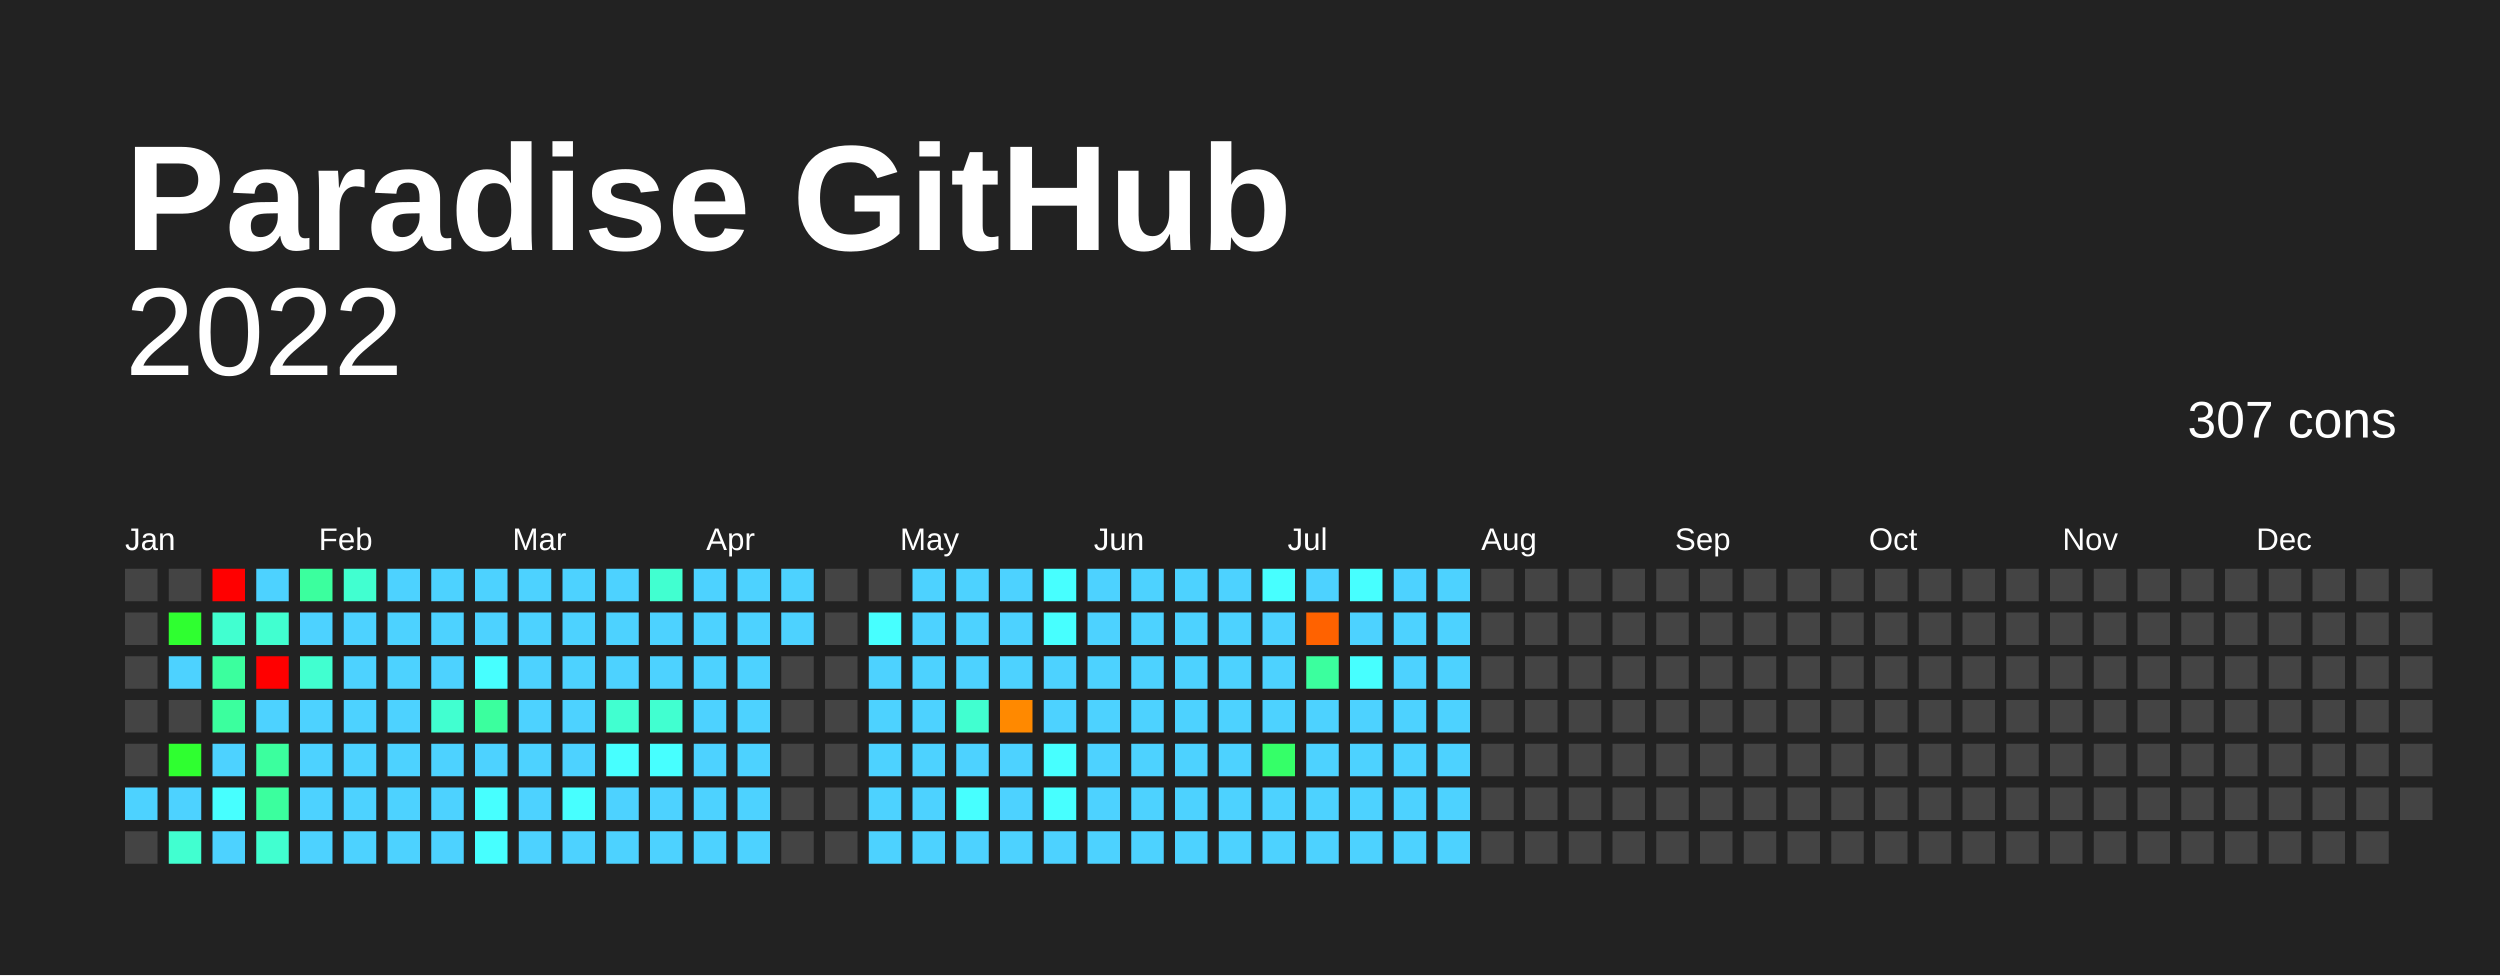
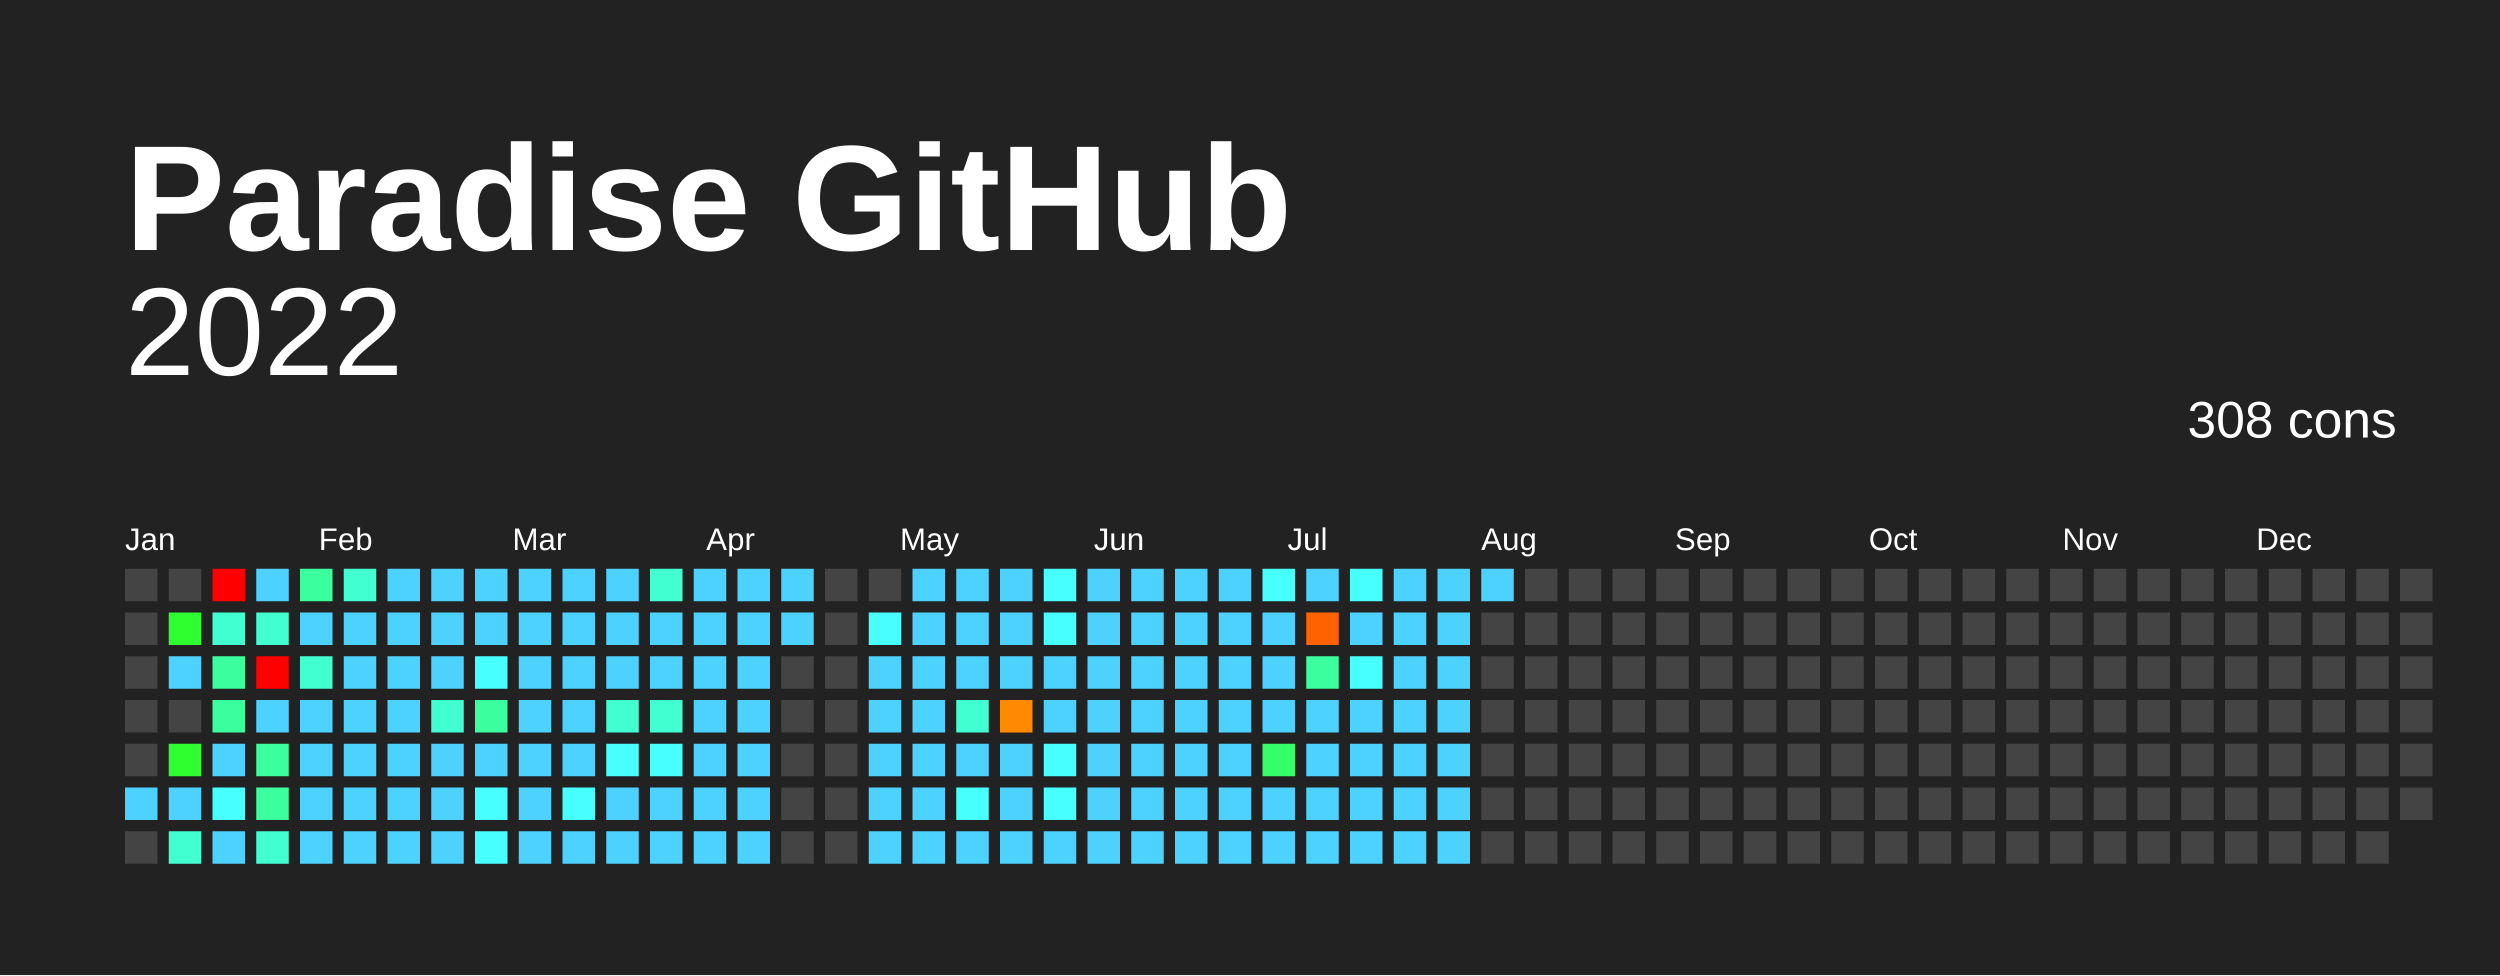
<svg xmlns="http://www.w3.org/2000/svg" baseProfile="full" height="78mm" version="1.1" viewBox="0,0,200,78" width="200mm">
  <defs />
  <rect fill="#222222" height="78" width="200" x="0" y="0" />
  <text fill="#FFFFFF" style="font-size:12px; font-family:Arial; font-weight:bold;" x="10" y="20">Paradise GitHub</text>
  <text alignment-baseline="hanging" fill="#FFFFFF" style="font-size:10.0px; font-family:Arial;" x="10" y="30">2022</text>
-   <text alignment-baseline="hanging" fill="#FFFFFF" style="font-size:4.125px; font-family:Arial;" x="175" y="35">307 cons</text>
+   <text alignment-baseline="hanging" fill="#FFFFFF" style="font-size:4.125px; font-family:Arial;" x="175" y="35">308 cons</text>
  <text fill="#FFFFFF" style="font-size:2.5px; font-family:Arial" x="10.0" y="44">Jan</text>
  <text fill="#FFFFFF" style="font-size:2.5px; font-family:Arial" x="25.5" y="44">Feb</text>
  <text fill="#FFFFFF" style="font-size:2.5px; font-family:Arial" x="41.0" y="44">Mar</text>
  <text fill="#FFFFFF" style="font-size:2.5px; font-family:Arial" x="56.5" y="44">Apr</text>
  <text fill="#FFFFFF" style="font-size:2.5px; font-family:Arial" x="72.0" y="44">May</text>
  <text fill="#FFFFFF" style="font-size:2.5px; font-family:Arial" x="87.5" y="44">Jun</text>
  <text fill="#FFFFFF" style="font-size:2.5px; font-family:Arial" x="103.0" y="44">Jul</text>
  <text fill="#FFFFFF" style="font-size:2.5px; font-family:Arial" x="118.5" y="44">Aug</text>
  <text fill="#FFFFFF" style="font-size:2.5px; font-family:Arial" x="134.0" y="44">Sep</text>
  <text fill="#FFFFFF" style="font-size:2.5px; font-family:Arial" x="149.5" y="44">Oct</text>
  <text fill="#FFFFFF" style="font-size:2.5px; font-family:Arial" x="165.0" y="44">Nov</text>
  <text fill="#FFFFFF" style="font-size:2.5px; font-family:Arial" x="180.5" y="44">Dec</text>
  <rect fill="#444444" height="2.6" width="2.6" x="10.0" y="45.5" />
  <rect fill="#444444" height="2.6" width="2.6" x="10.0" y="49.0" />
  <rect fill="#444444" height="2.6" width="2.6" x="10.0" y="52.5" />
  <rect fill="#444444" height="2.6" width="2.6" x="10.0" y="56.0" />
  <rect fill="#444444" height="2.6" width="2.6" x="10.0" y="59.5" />
  <rect fill="#4dd2ff" height="2.6" width="2.6" x="10.0" y="63.0" />
  <rect fill="#444444" height="2.6" width="2.6" x="10.0" y="66.5" />
  <rect fill="#444444" height="2.6" width="2.6" x="13.5" y="45.5" />
  <rect fill="#2fff30" height="2.6" width="2.6" x="13.5" y="49.0" />
  <rect fill="#4dd2ff" height="2.6" width="2.6" x="13.5" y="52.5" />
  <rect fill="#444444" height="2.6" width="2.6" x="13.5" y="56.0" />
  <rect fill="#2fff30" height="2.6" width="2.6" x="13.5" y="59.5" />
  <rect fill="#4dd2ff" height="2.6" width="2.6" x="13.5" y="63.0" />
  <rect fill="#41ffd0" height="2.6" width="2.6" x="13.5" y="66.5" />
  <rect fill="red" height="2.6" width="2.6" x="17.0" y="45.5" />
  <rect fill="#41ffd0" height="2.6" width="2.6" x="17.0" y="49.0" />
  <rect fill="#3bff9e" height="2.6" width="2.6" x="17.0" y="52.5" />
  <rect fill="#3bff9e" height="2.6" width="2.6" x="17.0" y="56.0" />
  <rect fill="#4dd2ff" height="2.6" width="2.6" x="17.0" y="59.5" />
  <rect fill="#47ffff" height="2.6" width="2.6" x="17.0" y="63.0" />
  <rect fill="#4dd2ff" height="2.6" width="2.6" x="17.0" y="66.5" />
  <rect fill="#4dd2ff" height="2.6" width="2.6" x="20.5" y="45.5" />
  <rect fill="#41ffd0" height="2.6" width="2.6" x="20.5" y="49.0" />
  <rect fill="red" height="2.6" width="2.6" x="20.5" y="52.5" />
  <rect fill="#4dd2ff" height="2.6" width="2.6" x="20.5" y="56.0" />
  <rect fill="#3bff9e" height="2.6" width="2.6" x="20.5" y="59.5" />
  <rect fill="#3bff9e" height="2.6" width="2.6" x="20.5" y="63.0" />
  <rect fill="#41ffd0" height="2.6" width="2.6" x="20.5" y="66.5" />
  <rect fill="#3bff9e" height="2.6" width="2.6" x="24.0" y="45.5" />
  <rect fill="#4dd2ff" height="2.6" width="2.6" x="24.0" y="49.0" />
  <rect fill="#41ffd0" height="2.6" width="2.6" x="24.0" y="52.5" />
  <rect fill="#4dd2ff" height="2.6" width="2.6" x="24.0" y="56.0" />
  <rect fill="#4dd2ff" height="2.6" width="2.6" x="24.0" y="59.5" />
  <rect fill="#4dd2ff" height="2.6" width="2.6" x="24.0" y="63.0" />
  <rect fill="#4dd2ff" height="2.6" width="2.6" x="24.0" y="66.5" />
  <rect fill="#41ffd0" height="2.6" width="2.6" x="27.5" y="45.5" />
  <rect fill="#4dd2ff" height="2.6" width="2.6" x="27.5" y="49.0" />
  <rect fill="#4dd2ff" height="2.6" width="2.6" x="27.5" y="52.5" />
  <rect fill="#4dd2ff" height="2.6" width="2.6" x="27.5" y="56.0" />
  <rect fill="#4dd2ff" height="2.6" width="2.6" x="27.5" y="59.5" />
  <rect fill="#4dd2ff" height="2.6" width="2.6" x="27.5" y="63.0" />
  <rect fill="#4dd2ff" height="2.6" width="2.6" x="27.5" y="66.5" />
  <rect fill="#4dd2ff" height="2.6" width="2.6" x="31.0" y="45.5" />
  <rect fill="#4dd2ff" height="2.6" width="2.6" x="31.0" y="49.0" />
  <rect fill="#4dd2ff" height="2.6" width="2.6" x="31.0" y="52.5" />
  <rect fill="#4dd2ff" height="2.6" width="2.6" x="31.0" y="56.0" />
  <rect fill="#4dd2ff" height="2.6" width="2.6" x="31.0" y="59.5" />
  <rect fill="#4dd2ff" height="2.6" width="2.6" x="31.0" y="63.0" />
  <rect fill="#4dd2ff" height="2.6" width="2.6" x="31.0" y="66.5" />
  <rect fill="#4dd2ff" height="2.6" width="2.6" x="34.5" y="45.5" />
  <rect fill="#4dd2ff" height="2.6" width="2.6" x="34.5" y="49.0" />
  <rect fill="#4dd2ff" height="2.6" width="2.6" x="34.5" y="52.5" />
  <rect fill="#41ffd0" height="2.6" width="2.6" x="34.5" y="56.0" />
  <rect fill="#4dd2ff" height="2.6" width="2.6" x="34.5" y="59.5" />
  <rect fill="#4dd2ff" height="2.6" width="2.6" x="34.5" y="63.0" />
  <rect fill="#4dd2ff" height="2.6" width="2.6" x="34.5" y="66.5" />
  <rect fill="#4dd2ff" height="2.6" width="2.6" x="38.0" y="45.5" />
  <rect fill="#4dd2ff" height="2.6" width="2.6" x="38.0" y="49.0" />
  <rect fill="#47ffff" height="2.6" width="2.6" x="38.0" y="52.5" />
  <rect fill="#3bff9e" height="2.6" width="2.6" x="38.0" y="56.0" />
  <rect fill="#4dd2ff" height="2.6" width="2.6" x="38.0" y="59.5" />
  <rect fill="#47ffff" height="2.6" width="2.6" x="38.0" y="63.0" />
  <rect fill="#47ffff" height="2.6" width="2.6" x="38.0" y="66.5" />
  <rect fill="#4dd2ff" height="2.6" width="2.6" x="41.5" y="45.5" />
  <rect fill="#4dd2ff" height="2.6" width="2.6" x="41.5" y="49.0" />
  <rect fill="#4dd2ff" height="2.6" width="2.6" x="41.5" y="52.5" />
  <rect fill="#4dd2ff" height="2.6" width="2.6" x="41.5" y="56.0" />
  <rect fill="#4dd2ff" height="2.6" width="2.6" x="41.5" y="59.5" />
  <rect fill="#4dd2ff" height="2.6" width="2.6" x="41.5" y="63.0" />
  <rect fill="#4dd2ff" height="2.6" width="2.6" x="41.5" y="66.5" />
  <rect fill="#4dd2ff" height="2.6" width="2.6" x="45.0" y="45.5" />
  <rect fill="#4dd2ff" height="2.6" width="2.6" x="45.0" y="49.0" />
  <rect fill="#4dd2ff" height="2.6" width="2.6" x="45.0" y="52.5" />
  <rect fill="#4dd2ff" height="2.6" width="2.6" x="45.0" y="56.0" />
  <rect fill="#4dd2ff" height="2.6" width="2.6" x="45.0" y="59.5" />
  <rect fill="#47ffff" height="2.6" width="2.6" x="45.0" y="63.0" />
  <rect fill="#4dd2ff" height="2.6" width="2.6" x="45.0" y="66.5" />
  <rect fill="#4dd2ff" height="2.6" width="2.6" x="48.5" y="45.5" />
  <rect fill="#4dd2ff" height="2.6" width="2.6" x="48.5" y="49.0" />
  <rect fill="#4dd2ff" height="2.6" width="2.6" x="48.5" y="52.5" />
  <rect fill="#41ffd0" height="2.6" width="2.6" x="48.5" y="56.0" />
  <rect fill="#47ffff" height="2.6" width="2.6" x="48.5" y="59.5" />
  <rect fill="#4dd2ff" height="2.6" width="2.6" x="48.5" y="63.0" />
  <rect fill="#4dd2ff" height="2.6" width="2.6" x="48.5" y="66.5" />
  <rect fill="#41ffd0" height="2.6" width="2.6" x="52.0" y="45.5" />
  <rect fill="#4dd2ff" height="2.6" width="2.6" x="52.0" y="49.0" />
  <rect fill="#4dd2ff" height="2.6" width="2.6" x="52.0" y="52.5" />
  <rect fill="#41ffd0" height="2.6" width="2.6" x="52.0" y="56.0" />
  <rect fill="#47ffff" height="2.6" width="2.6" x="52.0" y="59.5" />
  <rect fill="#4dd2ff" height="2.6" width="2.6" x="52.0" y="63.0" />
  <rect fill="#4dd2ff" height="2.6" width="2.6" x="52.0" y="66.5" />
  <rect fill="#4dd2ff" height="2.6" width="2.6" x="55.5" y="45.5" />
  <rect fill="#4dd2ff" height="2.6" width="2.6" x="55.5" y="49.0" />
  <rect fill="#4dd2ff" height="2.6" width="2.6" x="55.5" y="52.5" />
  <rect fill="#4dd2ff" height="2.6" width="2.6" x="55.5" y="56.0" />
  <rect fill="#4dd2ff" height="2.6" width="2.6" x="55.5" y="59.5" />
  <rect fill="#4dd2ff" height="2.6" width="2.6" x="55.5" y="63.0" />
  <rect fill="#4dd2ff" height="2.6" width="2.6" x="55.5" y="66.5" />
  <rect fill="#4dd2ff" height="2.6" width="2.6" x="59.0" y="45.5" />
  <rect fill="#4dd2ff" height="2.6" width="2.6" x="59.0" y="49.0" />
  <rect fill="#4dd2ff" height="2.6" width="2.6" x="59.0" y="52.5" />
  <rect fill="#4dd2ff" height="2.6" width="2.6" x="59.0" y="56.0" />
  <rect fill="#4dd2ff" height="2.6" width="2.6" x="59.0" y="59.5" />
  <rect fill="#4dd2ff" height="2.6" width="2.6" x="59.0" y="63.0" />
  <rect fill="#4dd2ff" height="2.6" width="2.6" x="59.0" y="66.5" />
  <rect fill="#4dd2ff" height="2.6" width="2.6" x="62.5" y="45.5" />
  <rect fill="#4dd2ff" height="2.6" width="2.6" x="62.5" y="49.0" />
  <rect fill="#444444" height="2.6" width="2.6" x="62.5" y="52.5" />
  <rect fill="#444444" height="2.6" width="2.6" x="62.5" y="56.0" />
  <rect fill="#444444" height="2.6" width="2.6" x="62.5" y="59.5" />
  <rect fill="#444444" height="2.6" width="2.6" x="62.5" y="63.0" />
  <rect fill="#444444" height="2.6" width="2.6" x="62.5" y="66.5" />
  <rect fill="#444444" height="2.6" width="2.6" x="66.0" y="45.5" />
  <rect fill="#444444" height="2.6" width="2.6" x="66.0" y="49.0" />
  <rect fill="#444444" height="2.6" width="2.6" x="66.0" y="52.5" />
  <rect fill="#444444" height="2.6" width="2.6" x="66.0" y="56.0" />
  <rect fill="#444444" height="2.6" width="2.6" x="66.0" y="59.5" />
  <rect fill="#444444" height="2.6" width="2.6" x="66.0" y="63.0" />
  <rect fill="#444444" height="2.6" width="2.6" x="66.0" y="66.5" />
  <rect fill="#444444" height="2.6" width="2.6" x="69.5" y="45.5" />
  <rect fill="#47ffff" height="2.6" width="2.6" x="69.5" y="49.0" />
  <rect fill="#4dd2ff" height="2.6" width="2.6" x="69.5" y="52.5" />
  <rect fill="#4dd2ff" height="2.6" width="2.6" x="69.5" y="56.0" />
  <rect fill="#4dd2ff" height="2.6" width="2.6" x="69.5" y="59.5" />
  <rect fill="#4dd2ff" height="2.6" width="2.6" x="69.5" y="63.0" />
  <rect fill="#4dd2ff" height="2.6" width="2.6" x="69.5" y="66.5" />
  <rect fill="#4dd2ff" height="2.6" width="2.6" x="73.0" y="45.5" />
  <rect fill="#4dd2ff" height="2.6" width="2.6" x="73.0" y="49.0" />
  <rect fill="#4dd2ff" height="2.6" width="2.6" x="73.0" y="52.5" />
  <rect fill="#4dd2ff" height="2.6" width="2.6" x="73.0" y="56.0" />
  <rect fill="#4dd2ff" height="2.6" width="2.6" x="73.0" y="59.5" />
  <rect fill="#4dd2ff" height="2.6" width="2.6" x="73.0" y="63.0" />
  <rect fill="#4dd2ff" height="2.6" width="2.6" x="73.0" y="66.5" />
  <rect fill="#4dd2ff" height="2.6" width="2.6" x="76.5" y="45.5" />
  <rect fill="#4dd2ff" height="2.6" width="2.6" x="76.5" y="49.0" />
  <rect fill="#4dd2ff" height="2.6" width="2.6" x="76.5" y="52.5" />
  <rect fill="#41ffd0" height="2.6" width="2.6" x="76.5" y="56.0" />
  <rect fill="#4dd2ff" height="2.6" width="2.6" x="76.5" y="59.5" />
  <rect fill="#47ffff" height="2.6" width="2.6" x="76.5" y="63.0" />
  <rect fill="#4dd2ff" height="2.6" width="2.6" x="76.5" y="66.5" />
  <rect fill="#4dd2ff" height="2.6" width="2.6" x="80.0" y="45.5" />
  <rect fill="#4dd2ff" height="2.6" width="2.6" x="80.0" y="49.0" />
  <rect fill="#4dd2ff" height="2.6" width="2.6" x="80.0" y="52.5" />
  <rect fill="#ff8900" height="2.6" width="2.6" x="80.0" y="56.0" />
  <rect fill="#4dd2ff" height="2.6" width="2.6" x="80.0" y="59.5" />
  <rect fill="#4dd2ff" height="2.6" width="2.6" x="80.0" y="63.0" />
  <rect fill="#4dd2ff" height="2.6" width="2.6" x="80.0" y="66.5" />
  <rect fill="#47ffff" height="2.6" width="2.6" x="83.5" y="45.5" />
  <rect fill="#47ffff" height="2.6" width="2.6" x="83.5" y="49.0" />
  <rect fill="#4dd2ff" height="2.6" width="2.6" x="83.5" y="52.5" />
  <rect fill="#4dd2ff" height="2.6" width="2.6" x="83.5" y="56.0" />
  <rect fill="#47ffff" height="2.6" width="2.6" x="83.5" y="59.5" />
  <rect fill="#47ffff" height="2.6" width="2.6" x="83.5" y="63.0" />
  <rect fill="#4dd2ff" height="2.6" width="2.6" x="83.5" y="66.5" />
  <rect fill="#4dd2ff" height="2.6" width="2.6" x="87.0" y="45.5" />
  <rect fill="#4dd2ff" height="2.6" width="2.6" x="87.0" y="49.0" />
  <rect fill="#4dd2ff" height="2.6" width="2.6" x="87.0" y="52.5" />
  <rect fill="#4dd2ff" height="2.6" width="2.6" x="87.0" y="56.0" />
  <rect fill="#4dd2ff" height="2.6" width="2.6" x="87.0" y="59.5" />
  <rect fill="#4dd2ff" height="2.6" width="2.6" x="87.0" y="63.0" />
  <rect fill="#4dd2ff" height="2.6" width="2.6" x="87.0" y="66.5" />
  <rect fill="#4dd2ff" height="2.6" width="2.6" x="90.5" y="45.5" />
  <rect fill="#4dd2ff" height="2.6" width="2.6" x="90.5" y="49.0" />
  <rect fill="#4dd2ff" height="2.6" width="2.6" x="90.5" y="52.5" />
  <rect fill="#4dd2ff" height="2.6" width="2.6" x="90.5" y="56.0" />
  <rect fill="#4dd2ff" height="2.6" width="2.6" x="90.5" y="59.5" />
  <rect fill="#4dd2ff" height="2.6" width="2.6" x="90.5" y="63.0" />
  <rect fill="#4dd2ff" height="2.6" width="2.6" x="90.5" y="66.5" />
  <rect fill="#4dd2ff" height="2.6" width="2.6" x="94.0" y="45.5" />
  <rect fill="#4dd2ff" height="2.6" width="2.6" x="94.0" y="49.0" />
  <rect fill="#4dd2ff" height="2.6" width="2.6" x="94.0" y="52.5" />
  <rect fill="#4dd2ff" height="2.6" width="2.6" x="94.0" y="56.0" />
  <rect fill="#4dd2ff" height="2.6" width="2.6" x="94.0" y="59.5" />
  <rect fill="#4dd2ff" height="2.6" width="2.6" x="94.0" y="63.0" />
  <rect fill="#4dd2ff" height="2.6" width="2.6" x="94.0" y="66.5" />
  <rect fill="#4dd2ff" height="2.6" width="2.6" x="97.5" y="45.5" />
  <rect fill="#4dd2ff" height="2.6" width="2.6" x="97.5" y="49.0" />
  <rect fill="#4dd2ff" height="2.6" width="2.6" x="97.5" y="52.5" />
  <rect fill="#4dd2ff" height="2.6" width="2.6" x="97.5" y="56.0" />
  <rect fill="#4dd2ff" height="2.6" width="2.6" x="97.5" y="59.5" />
  <rect fill="#4dd2ff" height="2.6" width="2.6" x="97.5" y="63.0" />
  <rect fill="#4dd2ff" height="2.6" width="2.6" x="97.5" y="66.5" />
  <rect fill="#47ffff" height="2.6" width="2.6" x="101.0" y="45.5" />
  <rect fill="#4dd2ff" height="2.6" width="2.6" x="101.0" y="49.0" />
  <rect fill="#4dd2ff" height="2.6" width="2.6" x="101.0" y="52.5" />
  <rect fill="#4dd2ff" height="2.6" width="2.6" x="101.0" y="56.0" />
  <rect fill="#35ff68" height="2.6" width="2.6" x="101.0" y="59.5" />
  <rect fill="#4dd2ff" height="2.6" width="2.6" x="101.0" y="63.0" />
  <rect fill="#4dd2ff" height="2.6" width="2.6" x="101.0" y="66.5" />
  <rect fill="#4dd2ff" height="2.6" width="2.6" x="104.5" y="45.5" />
  <rect fill="#ff6200" height="2.6" width="2.6" x="104.5" y="49.0" />
  <rect fill="#3bff9e" height="2.6" width="2.6" x="104.5" y="52.5" />
  <rect fill="#4dd2ff" height="2.6" width="2.6" x="104.5" y="56.0" />
  <rect fill="#4dd2ff" height="2.6" width="2.6" x="104.5" y="59.5" />
  <rect fill="#4dd2ff" height="2.6" width="2.6" x="104.5" y="63.0" />
  <rect fill="#4dd2ff" height="2.6" width="2.6" x="104.5" y="66.5" />
  <rect fill="#47ffff" height="2.6" width="2.6" x="108.0" y="45.5" />
  <rect fill="#4dd2ff" height="2.6" width="2.6" x="108.0" y="49.0" />
  <rect fill="#47ffff" height="2.6" width="2.6" x="108.0" y="52.5" />
  <rect fill="#4dd2ff" height="2.6" width="2.6" x="108.0" y="56.0" />
  <rect fill="#4dd2ff" height="2.6" width="2.6" x="108.0" y="59.5" />
  <rect fill="#4dd2ff" height="2.6" width="2.6" x="108.0" y="63.0" />
  <rect fill="#4dd2ff" height="2.6" width="2.6" x="108.0" y="66.5" />
  <rect fill="#4dd2ff" height="2.6" width="2.6" x="111.5" y="45.5" />
  <rect fill="#4dd2ff" height="2.6" width="2.6" x="111.5" y="49.0" />
  <rect fill="#4dd2ff" height="2.6" width="2.6" x="111.5" y="52.5" />
  <rect fill="#4dd2ff" height="2.6" width="2.6" x="111.5" y="56.0" />
  <rect fill="#4dd2ff" height="2.6" width="2.6" x="111.5" y="59.5" />
  <rect fill="#4dd2ff" height="2.6" width="2.6" x="111.5" y="63.0" />
  <rect fill="#4dd2ff" height="2.6" width="2.6" x="111.5" y="66.5" />
  <rect fill="#4dd2ff" height="2.6" width="2.6" x="115.0" y="45.5" />
  <rect fill="#4dd2ff" height="2.6" width="2.6" x="115.0" y="49.0" />
  <rect fill="#4dd2ff" height="2.6" width="2.6" x="115.0" y="52.5" />
  <rect fill="#4dd2ff" height="2.6" width="2.6" x="115.0" y="56.0" />
  <rect fill="#4dd2ff" height="2.6" width="2.6" x="115.0" y="59.5" />
  <rect fill="#4dd2ff" height="2.6" width="2.6" x="115.0" y="63.0" />
  <rect fill="#4dd2ff" height="2.6" width="2.6" x="115.0" y="66.5" />
-   <rect fill="#444444" height="2.6" width="2.6" x="118.5" y="45.5" />
+   <rect fill="#4dd2ff" height="2.6" width="2.6" x="118.5" y="45.5" />
  <rect fill="#444444" height="2.6" width="2.6" x="118.5" y="49.0" />
  <rect fill="#444444" height="2.6" width="2.6" x="118.5" y="52.5" />
  <rect fill="#444444" height="2.6" width="2.6" x="118.5" y="56.0" />
  <rect fill="#444444" height="2.6" width="2.6" x="118.5" y="59.5" />
  <rect fill="#444444" height="2.6" width="2.6" x="118.5" y="63.0" />
  <rect fill="#444444" height="2.6" width="2.6" x="118.5" y="66.5" />
  <rect fill="#444444" height="2.6" width="2.6" x="122.0" y="45.5" />
  <rect fill="#444444" height="2.6" width="2.6" x="122.0" y="49.0" />
  <rect fill="#444444" height="2.6" width="2.6" x="122.0" y="52.5" />
  <rect fill="#444444" height="2.6" width="2.6" x="122.0" y="56.0" />
  <rect fill="#444444" height="2.6" width="2.6" x="122.0" y="59.5" />
  <rect fill="#444444" height="2.6" width="2.6" x="122.0" y="63.0" />
  <rect fill="#444444" height="2.6" width="2.6" x="122.0" y="66.5" />
  <rect fill="#444444" height="2.6" width="2.6" x="125.5" y="45.5" />
  <rect fill="#444444" height="2.6" width="2.6" x="125.5" y="49.0" />
  <rect fill="#444444" height="2.6" width="2.6" x="125.5" y="52.5" />
  <rect fill="#444444" height="2.6" width="2.6" x="125.5" y="56.0" />
  <rect fill="#444444" height="2.6" width="2.6" x="125.5" y="59.5" />
  <rect fill="#444444" height="2.6" width="2.6" x="125.5" y="63.0" />
  <rect fill="#444444" height="2.6" width="2.6" x="125.5" y="66.5" />
  <rect fill="#444444" height="2.6" width="2.6" x="129.0" y="45.5" />
  <rect fill="#444444" height="2.6" width="2.6" x="129.0" y="49.0" />
  <rect fill="#444444" height="2.6" width="2.6" x="129.0" y="52.5" />
  <rect fill="#444444" height="2.6" width="2.6" x="129.0" y="56.0" />
  <rect fill="#444444" height="2.6" width="2.6" x="129.0" y="59.5" />
  <rect fill="#444444" height="2.6" width="2.6" x="129.0" y="63.0" />
  <rect fill="#444444" height="2.6" width="2.6" x="129.0" y="66.5" />
  <rect fill="#444444" height="2.6" width="2.6" x="132.5" y="45.5" />
  <rect fill="#444444" height="2.6" width="2.6" x="132.5" y="49.0" />
  <rect fill="#444444" height="2.6" width="2.6" x="132.5" y="52.5" />
  <rect fill="#444444" height="2.6" width="2.6" x="132.5" y="56.0" />
  <rect fill="#444444" height="2.6" width="2.6" x="132.5" y="59.5" />
  <rect fill="#444444" height="2.6" width="2.6" x="132.5" y="63.0" />
  <rect fill="#444444" height="2.6" width="2.6" x="132.5" y="66.5" />
  <rect fill="#444444" height="2.6" width="2.6" x="136.0" y="45.5" />
  <rect fill="#444444" height="2.6" width="2.6" x="136.0" y="49.0" />
  <rect fill="#444444" height="2.6" width="2.6" x="136.0" y="52.5" />
  <rect fill="#444444" height="2.6" width="2.6" x="136.0" y="56.0" />
  <rect fill="#444444" height="2.6" width="2.6" x="136.0" y="59.5" />
  <rect fill="#444444" height="2.6" width="2.6" x="136.0" y="63.0" />
  <rect fill="#444444" height="2.6" width="2.6" x="136.0" y="66.5" />
  <rect fill="#444444" height="2.6" width="2.6" x="139.5" y="45.5" />
  <rect fill="#444444" height="2.6" width="2.6" x="139.5" y="49.0" />
  <rect fill="#444444" height="2.6" width="2.6" x="139.5" y="52.5" />
  <rect fill="#444444" height="2.6" width="2.6" x="139.5" y="56.0" />
  <rect fill="#444444" height="2.6" width="2.6" x="139.5" y="59.5" />
  <rect fill="#444444" height="2.6" width="2.6" x="139.5" y="63.0" />
  <rect fill="#444444" height="2.6" width="2.6" x="139.5" y="66.5" />
  <rect fill="#444444" height="2.6" width="2.6" x="143.0" y="45.5" />
  <rect fill="#444444" height="2.6" width="2.6" x="143.0" y="49.0" />
  <rect fill="#444444" height="2.6" width="2.6" x="143.0" y="52.5" />
  <rect fill="#444444" height="2.6" width="2.6" x="143.0" y="56.0" />
  <rect fill="#444444" height="2.6" width="2.6" x="143.0" y="59.5" />
  <rect fill="#444444" height="2.6" width="2.6" x="143.0" y="63.0" />
  <rect fill="#444444" height="2.6" width="2.6" x="143.0" y="66.5" />
  <rect fill="#444444" height="2.6" width="2.6" x="146.5" y="45.5" />
  <rect fill="#444444" height="2.6" width="2.6" x="146.5" y="49.0" />
  <rect fill="#444444" height="2.6" width="2.6" x="146.5" y="52.5" />
  <rect fill="#444444" height="2.6" width="2.6" x="146.5" y="56.0" />
  <rect fill="#444444" height="2.6" width="2.6" x="146.5" y="59.5" />
  <rect fill="#444444" height="2.6" width="2.6" x="146.5" y="63.0" />
  <rect fill="#444444" height="2.6" width="2.6" x="146.5" y="66.5" />
  <rect fill="#444444" height="2.6" width="2.6" x="150.0" y="45.5" />
  <rect fill="#444444" height="2.6" width="2.6" x="150.0" y="49.0" />
  <rect fill="#444444" height="2.6" width="2.6" x="150.0" y="52.5" />
  <rect fill="#444444" height="2.6" width="2.6" x="150.0" y="56.0" />
  <rect fill="#444444" height="2.6" width="2.6" x="150.0" y="59.5" />
  <rect fill="#444444" height="2.6" width="2.6" x="150.0" y="63.0" />
  <rect fill="#444444" height="2.6" width="2.6" x="150.0" y="66.5" />
  <rect fill="#444444" height="2.6" width="2.6" x="153.5" y="45.5" />
  <rect fill="#444444" height="2.6" width="2.6" x="153.5" y="49.0" />
  <rect fill="#444444" height="2.6" width="2.6" x="153.5" y="52.5" />
  <rect fill="#444444" height="2.6" width="2.6" x="153.5" y="56.0" />
  <rect fill="#444444" height="2.6" width="2.6" x="153.5" y="59.5" />
  <rect fill="#444444" height="2.6" width="2.6" x="153.5" y="63.0" />
  <rect fill="#444444" height="2.6" width="2.6" x="153.5" y="66.5" />
  <rect fill="#444444" height="2.6" width="2.6" x="157.0" y="45.5" />
  <rect fill="#444444" height="2.6" width="2.6" x="157.0" y="49.0" />
  <rect fill="#444444" height="2.6" width="2.6" x="157.0" y="52.5" />
  <rect fill="#444444" height="2.6" width="2.6" x="157.0" y="56.0" />
  <rect fill="#444444" height="2.6" width="2.6" x="157.0" y="59.5" />
  <rect fill="#444444" height="2.6" width="2.6" x="157.0" y="63.0" />
  <rect fill="#444444" height="2.6" width="2.6" x="157.0" y="66.5" />
  <rect fill="#444444" height="2.6" width="2.6" x="160.5" y="45.5" />
  <rect fill="#444444" height="2.6" width="2.6" x="160.5" y="49.0" />
  <rect fill="#444444" height="2.6" width="2.6" x="160.5" y="52.5" />
  <rect fill="#444444" height="2.6" width="2.6" x="160.5" y="56.0" />
  <rect fill="#444444" height="2.6" width="2.6" x="160.5" y="59.5" />
  <rect fill="#444444" height="2.6" width="2.6" x="160.5" y="63.0" />
  <rect fill="#444444" height="2.6" width="2.6" x="160.5" y="66.5" />
  <rect fill="#444444" height="2.6" width="2.6" x="164.0" y="45.5" />
  <rect fill="#444444" height="2.6" width="2.6" x="164.0" y="49.0" />
  <rect fill="#444444" height="2.6" width="2.6" x="164.0" y="52.5" />
  <rect fill="#444444" height="2.6" width="2.6" x="164.0" y="56.0" />
  <rect fill="#444444" height="2.6" width="2.6" x="164.0" y="59.5" />
  <rect fill="#444444" height="2.6" width="2.6" x="164.0" y="63.0" />
  <rect fill="#444444" height="2.6" width="2.6" x="164.0" y="66.5" />
  <rect fill="#444444" height="2.6" width="2.6" x="167.5" y="45.5" />
  <rect fill="#444444" height="2.6" width="2.6" x="167.5" y="49.0" />
  <rect fill="#444444" height="2.6" width="2.6" x="167.5" y="52.5" />
  <rect fill="#444444" height="2.6" width="2.6" x="167.5" y="56.0" />
  <rect fill="#444444" height="2.6" width="2.6" x="167.5" y="59.5" />
  <rect fill="#444444" height="2.6" width="2.6" x="167.5" y="63.0" />
  <rect fill="#444444" height="2.6" width="2.6" x="167.5" y="66.5" />
  <rect fill="#444444" height="2.6" width="2.6" x="171.0" y="45.5" />
  <rect fill="#444444" height="2.6" width="2.6" x="171.0" y="49.0" />
  <rect fill="#444444" height="2.6" width="2.6" x="171.0" y="52.5" />
  <rect fill="#444444" height="2.6" width="2.6" x="171.0" y="56.0" />
  <rect fill="#444444" height="2.6" width="2.6" x="171.0" y="59.5" />
  <rect fill="#444444" height="2.6" width="2.6" x="171.0" y="63.0" />
  <rect fill="#444444" height="2.6" width="2.6" x="171.0" y="66.5" />
  <rect fill="#444444" height="2.6" width="2.6" x="174.5" y="45.5" />
  <rect fill="#444444" height="2.6" width="2.6" x="174.5" y="49.0" />
  <rect fill="#444444" height="2.6" width="2.6" x="174.5" y="52.5" />
  <rect fill="#444444" height="2.6" width="2.6" x="174.5" y="56.0" />
  <rect fill="#444444" height="2.6" width="2.6" x="174.5" y="59.5" />
  <rect fill="#444444" height="2.6" width="2.6" x="174.5" y="63.0" />
  <rect fill="#444444" height="2.6" width="2.6" x="174.5" y="66.5" />
  <rect fill="#444444" height="2.6" width="2.6" x="178.0" y="45.5" />
  <rect fill="#444444" height="2.6" width="2.6" x="178.0" y="49.0" />
  <rect fill="#444444" height="2.6" width="2.6" x="178.0" y="52.5" />
  <rect fill="#444444" height="2.6" width="2.6" x="178.0" y="56.0" />
  <rect fill="#444444" height="2.6" width="2.6" x="178.0" y="59.5" />
  <rect fill="#444444" height="2.6" width="2.6" x="178.0" y="63.0" />
  <rect fill="#444444" height="2.6" width="2.6" x="178.0" y="66.5" />
  <rect fill="#444444" height="2.6" width="2.6" x="181.5" y="45.5" />
  <rect fill="#444444" height="2.6" width="2.6" x="181.5" y="49.0" />
  <rect fill="#444444" height="2.6" width="2.6" x="181.5" y="52.5" />
  <rect fill="#444444" height="2.6" width="2.6" x="181.5" y="56.0" />
  <rect fill="#444444" height="2.6" width="2.6" x="181.5" y="59.5" />
  <rect fill="#444444" height="2.6" width="2.6" x="181.5" y="63.0" />
  <rect fill="#444444" height="2.6" width="2.6" x="181.5" y="66.5" />
  <rect fill="#444444" height="2.6" width="2.6" x="185.0" y="45.5" />
  <rect fill="#444444" height="2.6" width="2.6" x="185.0" y="49.0" />
  <rect fill="#444444" height="2.6" width="2.6" x="185.0" y="52.5" />
  <rect fill="#444444" height="2.6" width="2.6" x="185.0" y="56.0" />
  <rect fill="#444444" height="2.6" width="2.6" x="185.0" y="59.5" />
  <rect fill="#444444" height="2.6" width="2.6" x="185.0" y="63.0" />
  <rect fill="#444444" height="2.6" width="2.6" x="185.0" y="66.5" />
  <rect fill="#444444" height="2.6" width="2.6" x="188.5" y="45.5" />
  <rect fill="#444444" height="2.6" width="2.6" x="188.5" y="49.0" />
  <rect fill="#444444" height="2.6" width="2.6" x="188.5" y="52.5" />
  <rect fill="#444444" height="2.6" width="2.6" x="188.5" y="56.0" />
  <rect fill="#444444" height="2.6" width="2.6" x="188.5" y="59.5" />
  <rect fill="#444444" height="2.6" width="2.6" x="188.5" y="63.0" />
  <rect fill="#444444" height="2.6" width="2.6" x="188.5" y="66.5" />
  <rect fill="#444444" height="2.6" width="2.6" x="192.0" y="45.5" />
  <rect fill="#444444" height="2.6" width="2.6" x="192.0" y="49.0" />
  <rect fill="#444444" height="2.6" width="2.6" x="192.0" y="52.5" />
  <rect fill="#444444" height="2.6" width="2.6" x="192.0" y="56.0" />
  <rect fill="#444444" height="2.6" width="2.6" x="192.0" y="59.5" />
  <rect fill="#444444" height="2.6" width="2.6" x="192.0" y="63.0" />
</svg>
